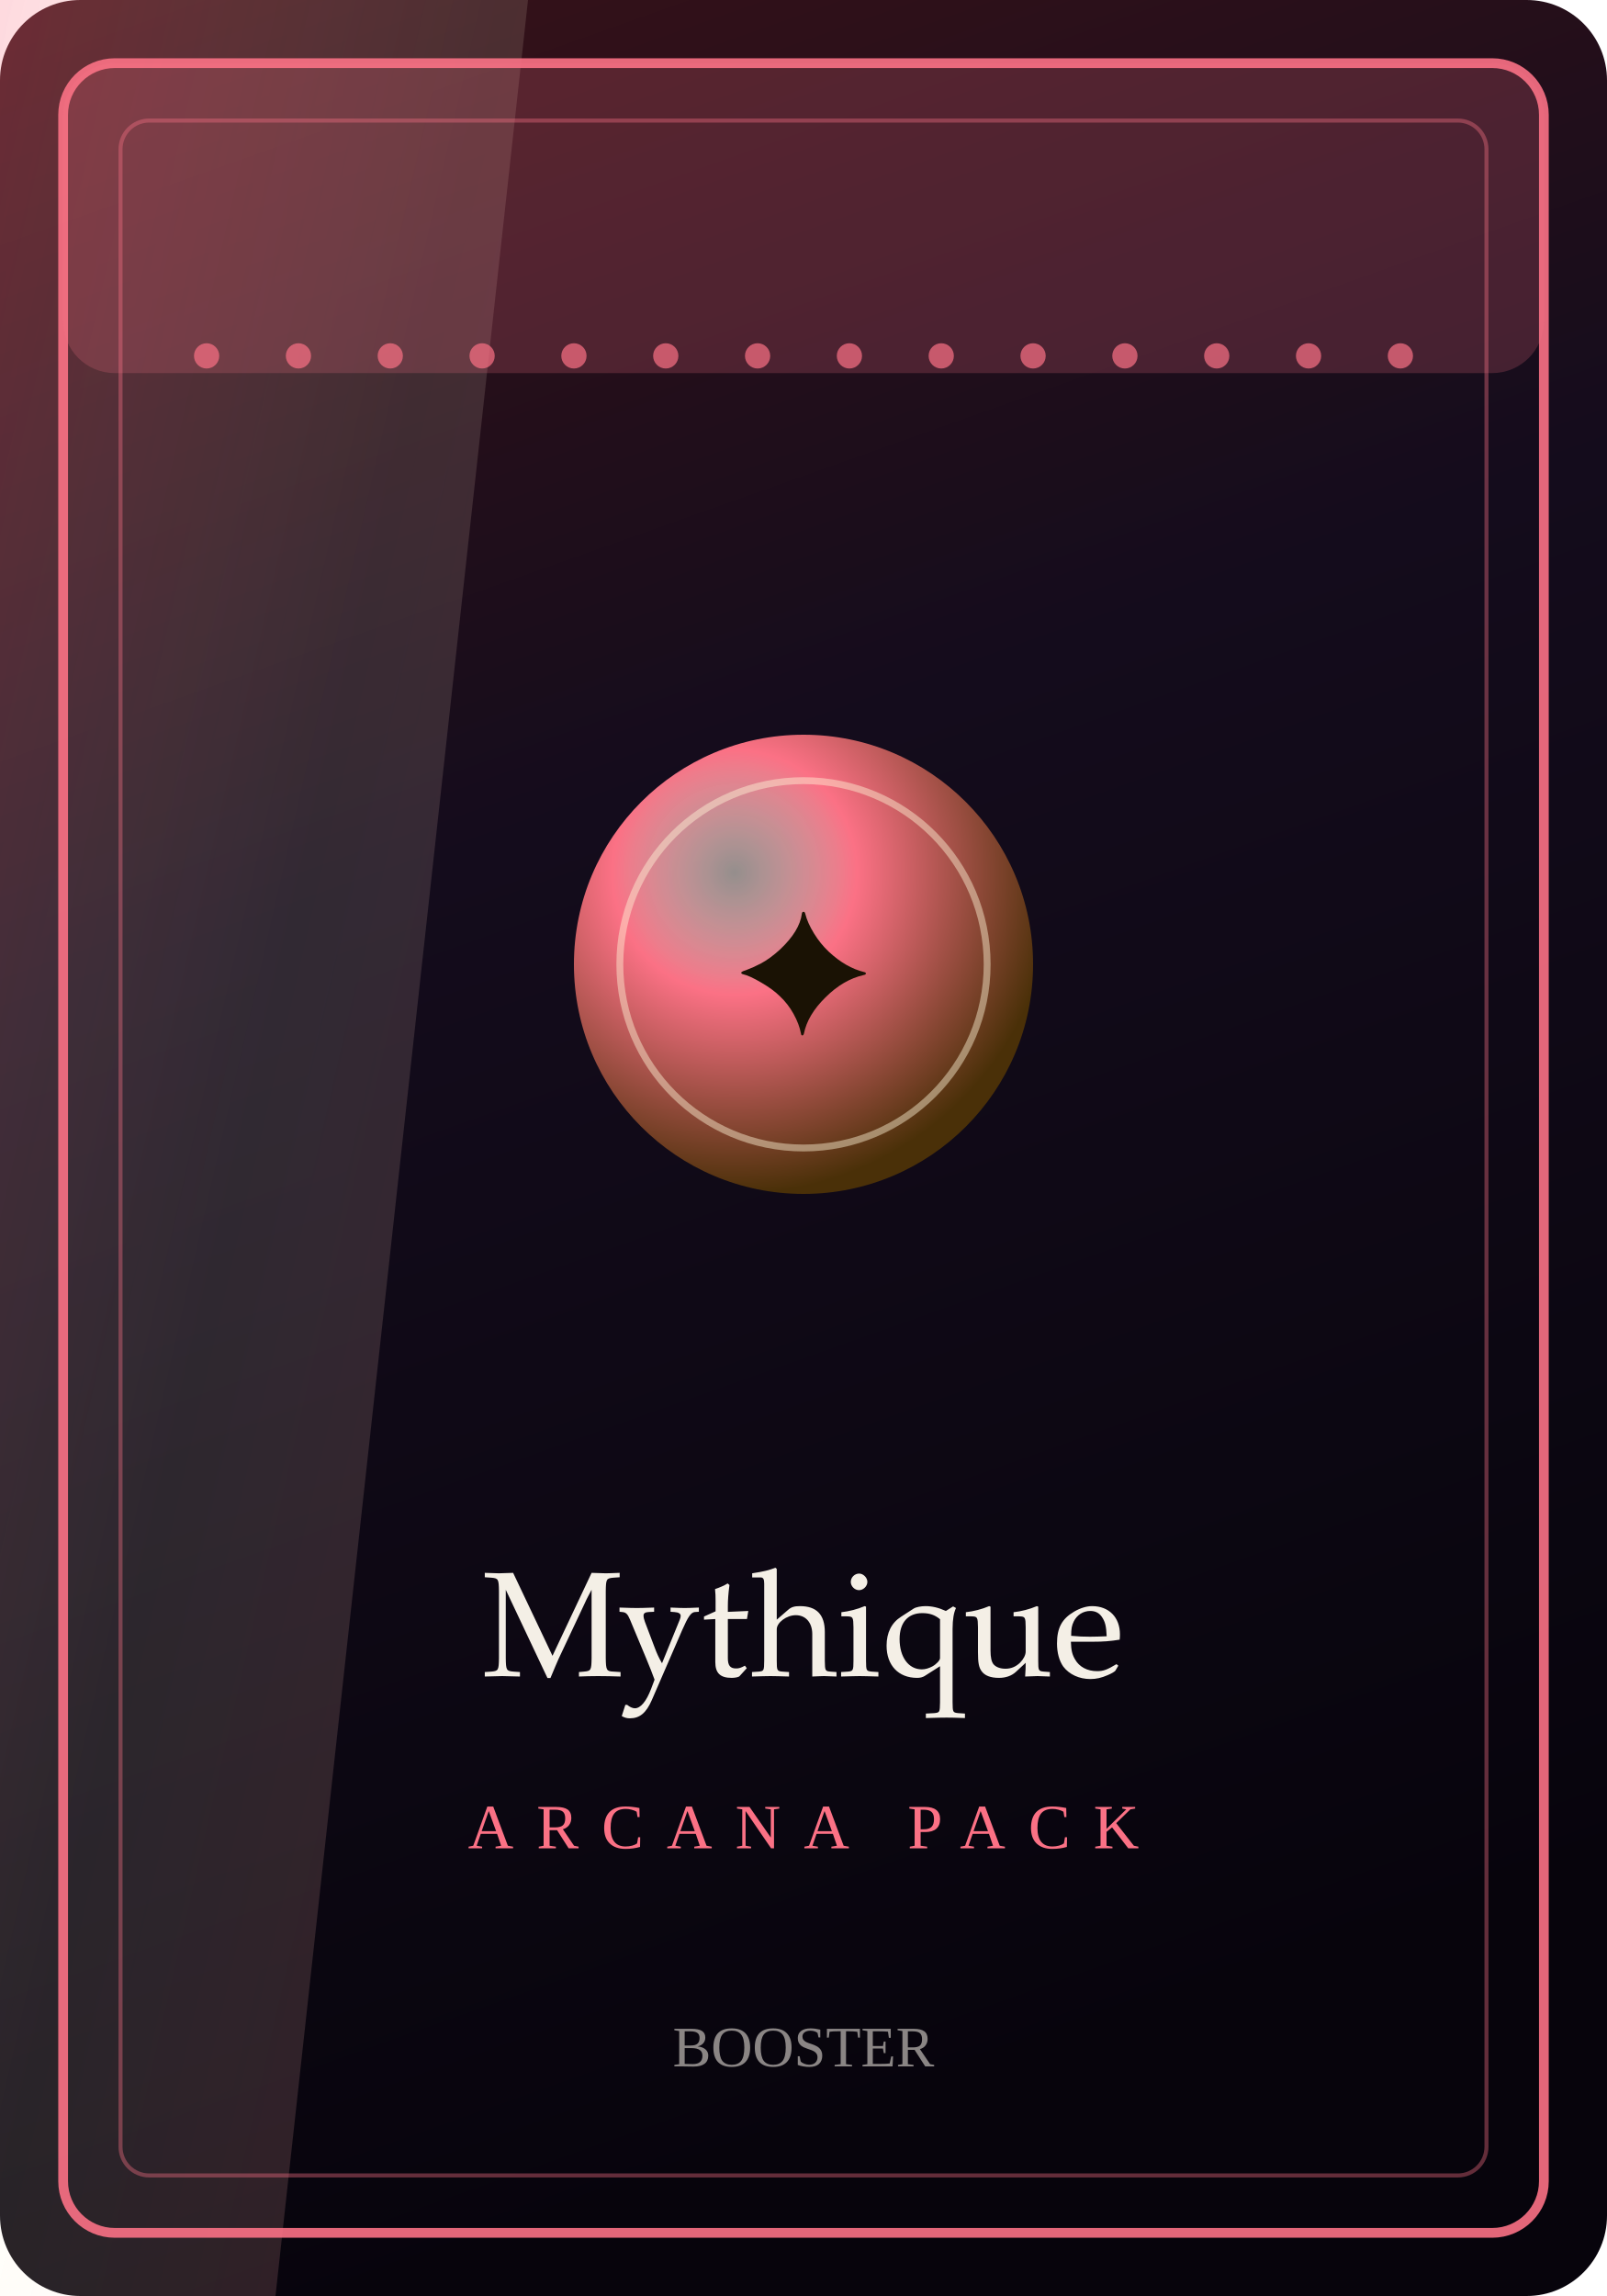
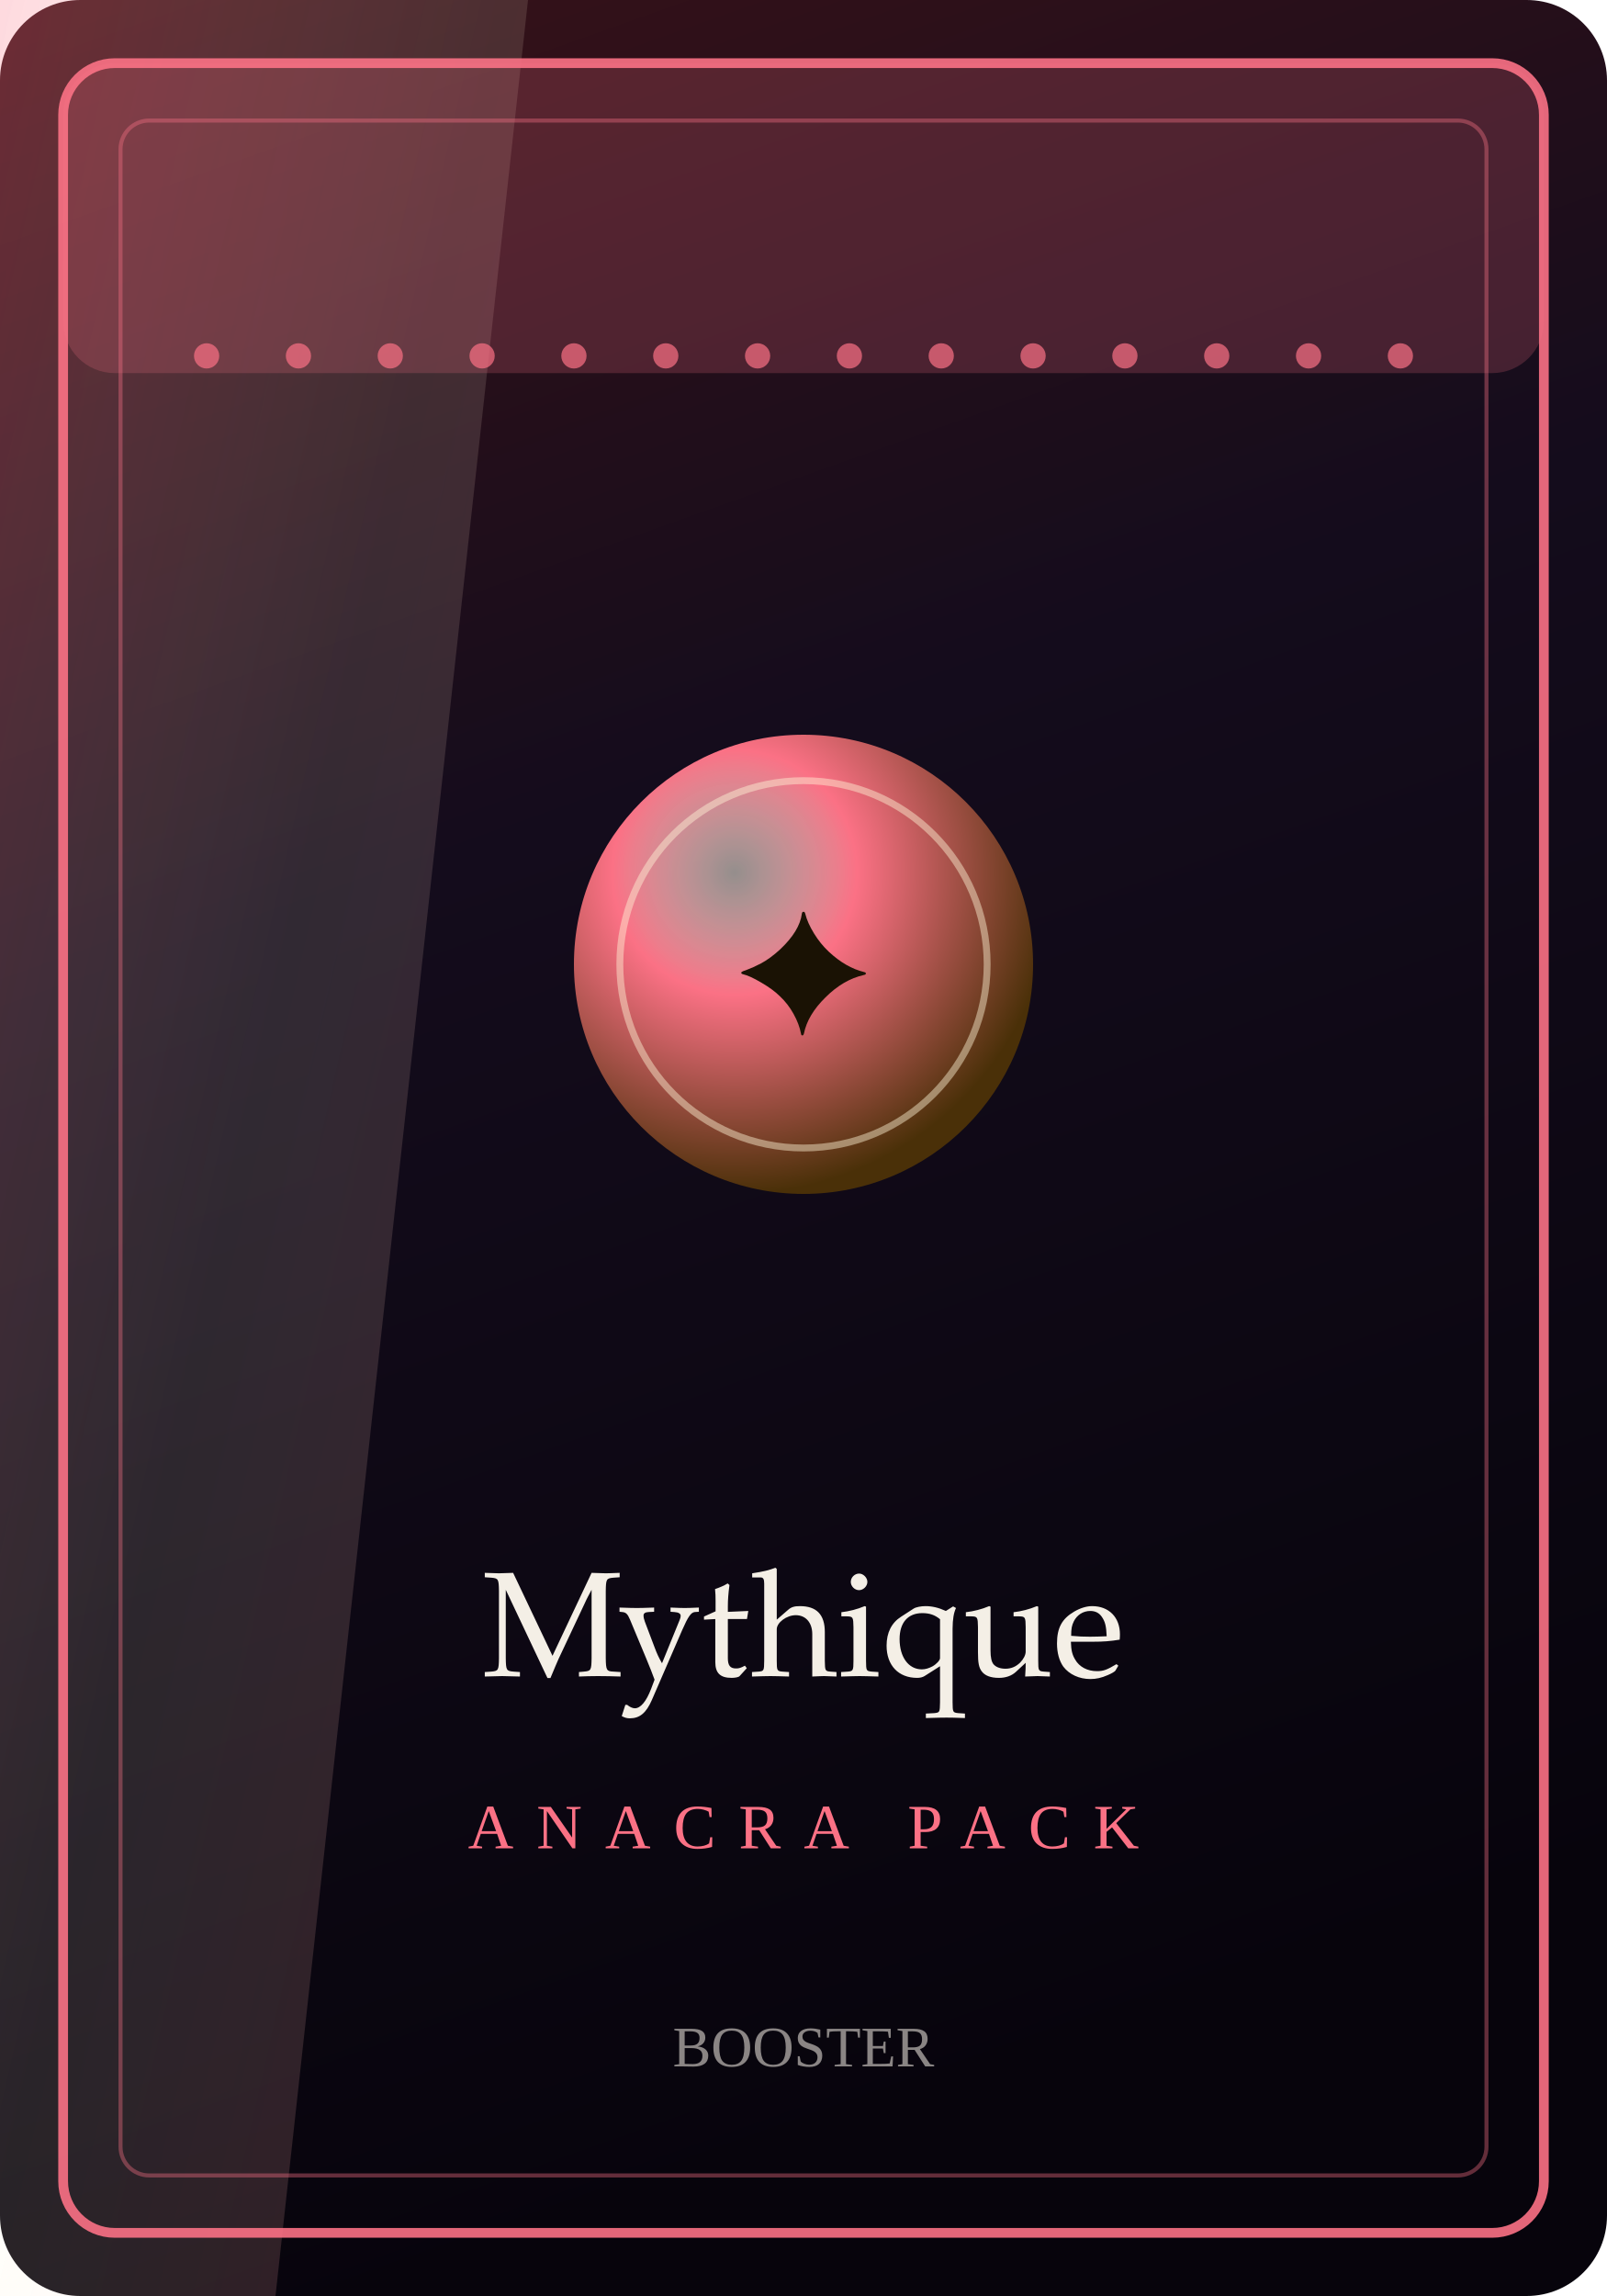
<svg xmlns="http://www.w3.org/2000/svg" viewBox="0 0 280 400" width="280" height="400">
  <defs>
    <linearGradient id="bg-mythique" x1="0" y1="0" x2="0.25" y2="1">
      <stop offset="0%" stop-color="#3a1218" />
      <stop offset="42%" stop-color="#140c1c" />
      <stop offset="100%" stop-color="#07040c" />
    </linearGradient>
    <linearGradient id="foil-mythique" x1="0" y1="0" x2="1" y2="1">
      <stop offset="0%" stop-color="#fb7185" stop-opacity="0.95" />
      <stop offset="48%" stop-color="#fff6d8" stop-opacity="0.45" />
      <stop offset="100%" stop-color="#fb7185" stop-opacity="0.7" />
    </linearGradient>
    <radialGradient id="wax-mythique" cx="35%" cy="30%" r="70%">
      <stop offset="0%" stop-color="#fff8e8" stop-opacity="0.55" />
      <stop offset="38%" stop-color="#fb7185" />
      <stop offset="100%" stop-color="#4a3008" />
    </radialGradient>
  </defs>
  <rect width="280" height="400" rx="14" fill="url(#bg-mythique)" />
  <path d="M0 0h92L48 400H0z" fill="url(#foil-mythique)" opacity="0.28" />
  <rect x="11" y="11" width="258" height="378" rx="9" fill="none" stroke="#fb7185" stroke-width="1.7" opacity="0.9" />
  <rect x="21" y="21" width="238" height="358" rx="5" fill="none" stroke="#fb7185" stroke-width="0.7" opacity="0.38" />
  <rect x="11" y="11" width="258" height="54" rx="9" fill="#fb7185" opacity="0.2" />
  <g fill="#fb7185" opacity="0.7">
    <circle cx="36" cy="62" r="2.2" />
    <circle cx="52" cy="62" r="2.2" />
    <circle cx="68" cy="62" r="2.2" />
    <circle cx="84" cy="62" r="2.2" />
    <circle cx="100" cy="62" r="2.2" />
    <circle cx="116" cy="62" r="2.2" />
    <circle cx="132" cy="62" r="2.2" />
    <circle cx="148" cy="62" r="2.2" />
    <circle cx="164" cy="62" r="2.2" />
    <circle cx="180" cy="62" r="2.2" />
    <circle cx="196" cy="62" r="2.2" />
    <circle cx="212" cy="62" r="2.2" />
    <circle cx="228" cy="62" r="2.2" />
    <circle cx="244" cy="62" r="2.2" />
  </g>
  <circle cx="140" cy="168" r="40" fill="url(#wax-mythique)" />
  <circle cx="140" cy="168" r="32" fill="none" stroke="#fff6d8" stroke-width="1.2" opacity="0.45" />
  <text x="140" y="180" text-anchor="middle" font-size="30" fill="#1a1204">✦</text>
  <text x="140" y="292" text-anchor="middle" font-family="Palatino, Georgia, serif" font-size="26" fill="#f4efe6">Mythique</text>
-   <text x="140" y="322" text-anchor="middle" font-size="11" letter-spacing="4" fill="#fb7185">ARCANA PACK</text>
+   <text x="140" y="322" text-anchor="middle" font-size="11" letter-spacing="4" fill="#fb7185">ANACRA PACK</text>
  <text x="140" y="360" text-anchor="middle" font-size="10" fill="#f4efe6" opacity="0.55">BOOSTER</text>
</svg>
